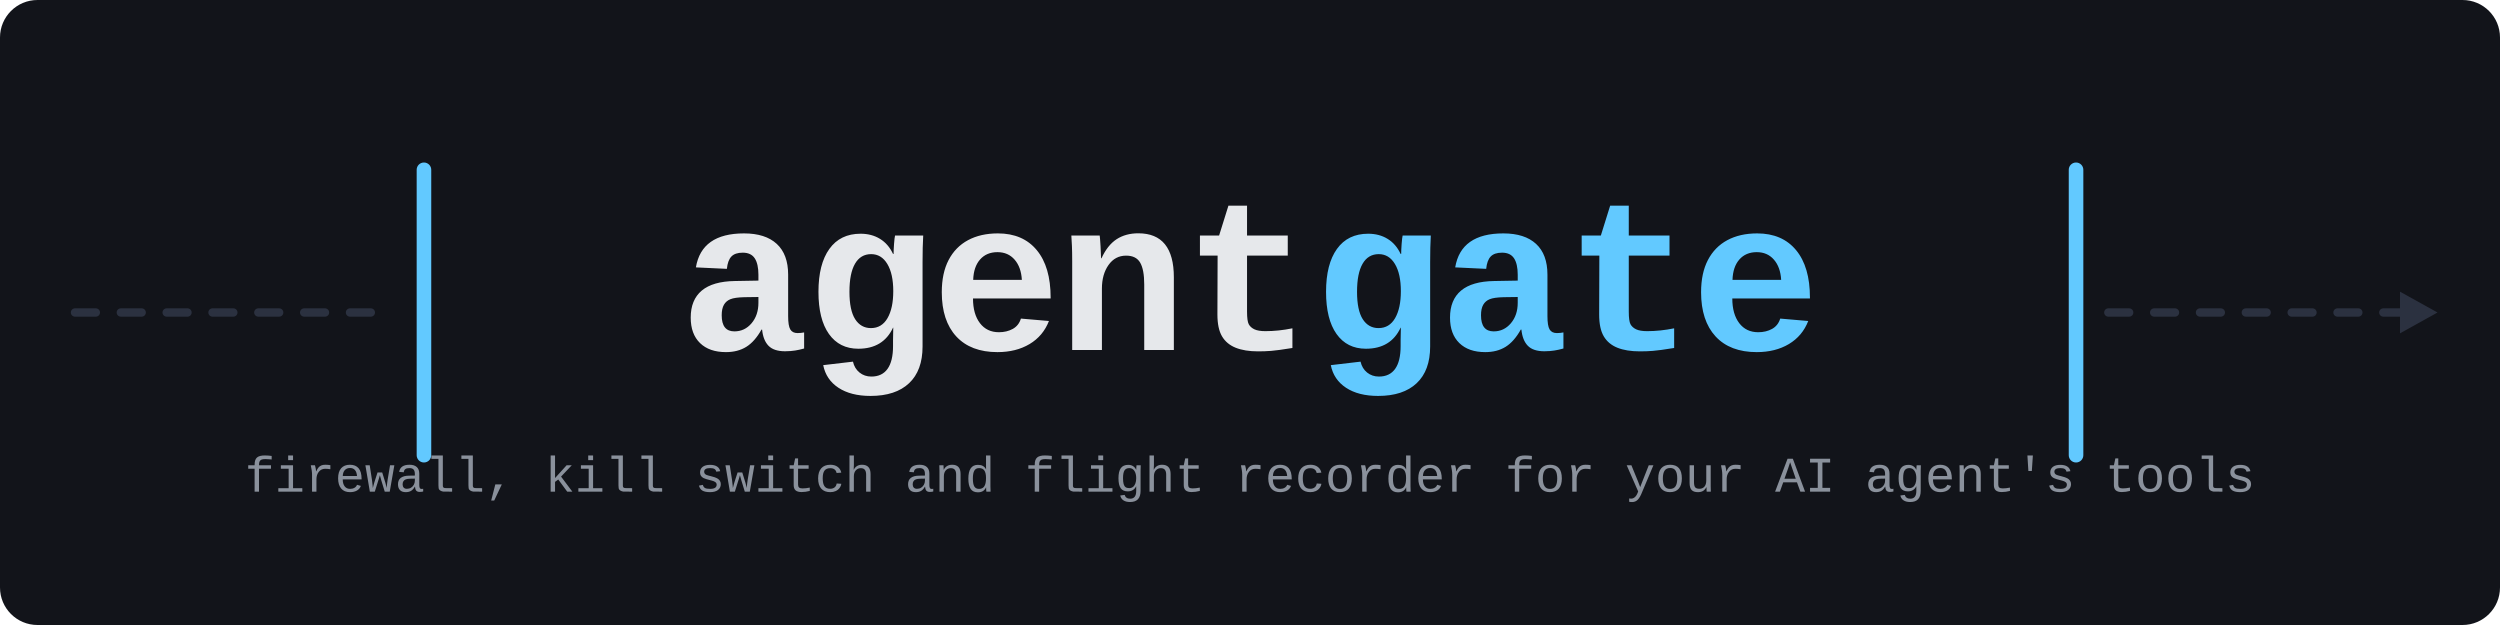
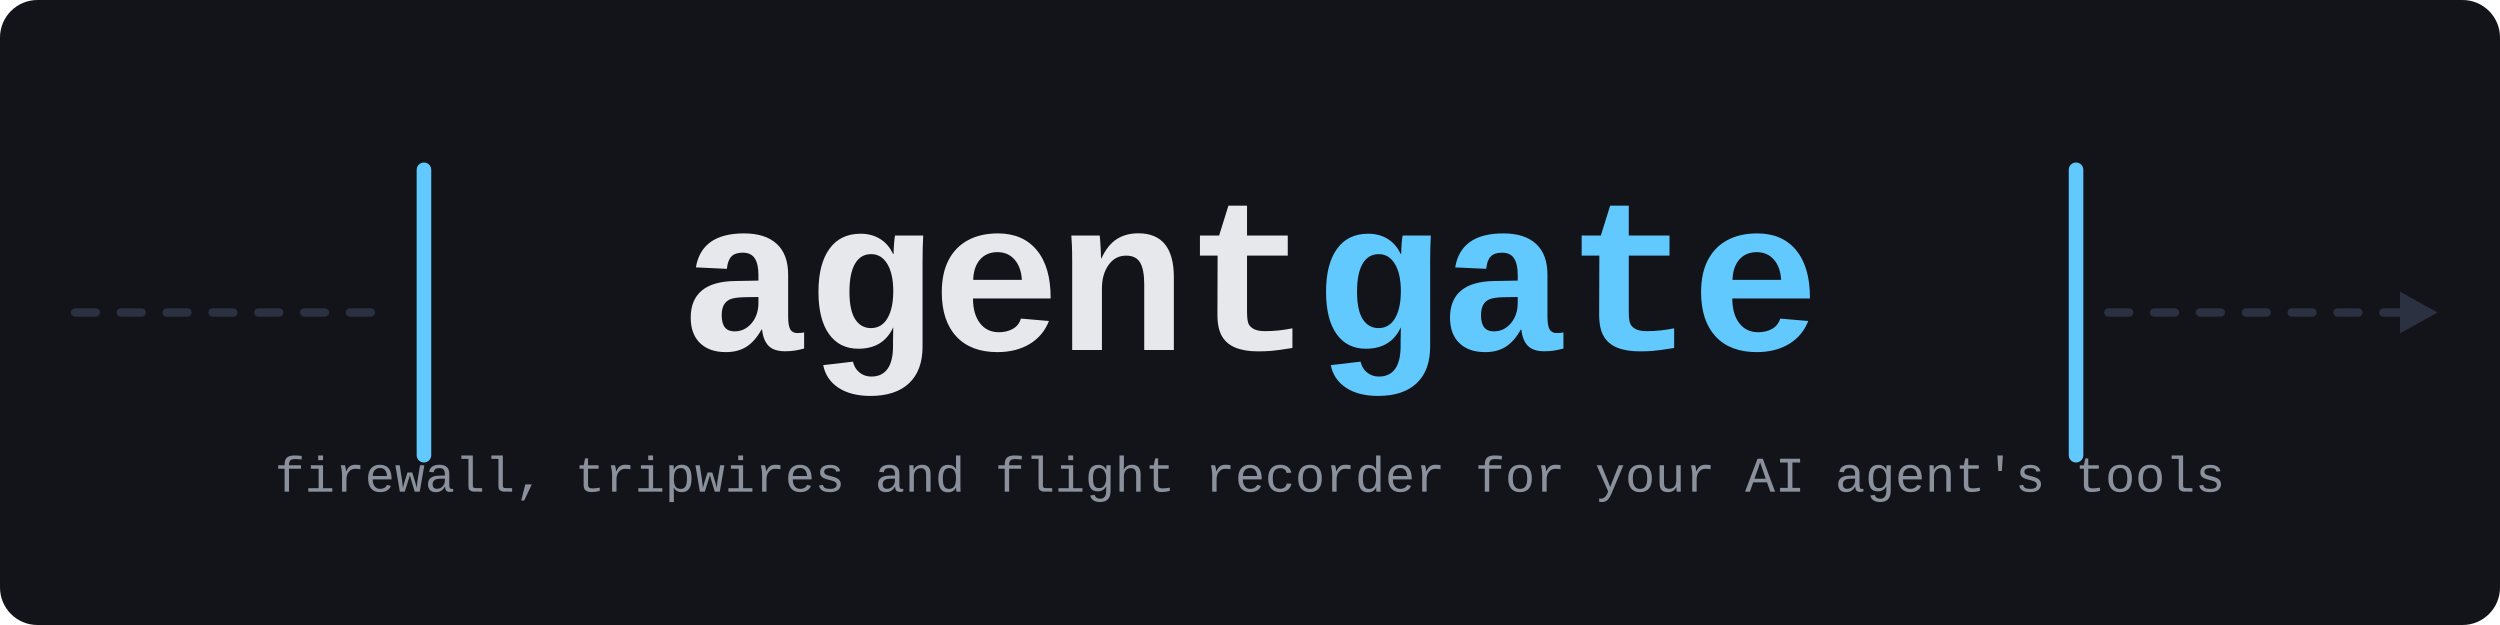
- <svg xmlns="http://www.w3.org/2000/svg" viewBox="0 0 1200 300" width="1200" height="300" role="img" aria-label="agentgate: firewall, kill switch and flight recorder for your AI agent's tools">
+ <svg xmlns="http://www.w3.org/2000/svg" viewBox="0 0 1200 300" width="1200" height="300" role="img" aria-label="agentgate: firewall, tripwires and flight recorder for your AI agent's tools">
  <rect width="1200" height="300" rx="18" fill="#12141a" />
  <line x1="36" y1="150" x2="188" y2="150" stroke="#2b3140" stroke-width="4" stroke-dasharray="10 12" stroke-linecap="round" />
  <line x1="1012" y1="150" x2="1164" y2="150" stroke="#2b3140" stroke-width="4" stroke-dasharray="10 12" stroke-linecap="round" />
  <polygon points="1152,140 1170,150 1152,160" fill="#2b3140" />
  <rect x="200" y="78" width="7" height="144" rx="3.5" fill="#62c9ff" />
  <rect x="993" y="78" width="7" height="144" rx="3.5" fill="#62c9ff" />
  <text x="600" y="168" text-anchor="middle" font-family="ui-monospace, 'SF Mono', Menlo, Consolas, 'Liberation Mono', monospace" font-size="104" font-weight="700" letter-spacing="-2" fill="#e6e8eb">agent<tspan fill="#62c9ff">gate</tspan>
  </text>
-   <text x="600" y="236" text-anchor="middle" font-family="ui-monospace, 'SF Mono', Menlo, Consolas, 'Liberation Mono', monospace" font-size="24" fill="#8a919c">firewall, kill switch and flight recorder for your AI agent's tools</text>
+   <text x="600" y="236" text-anchor="middle" font-family="ui-monospace, 'SF Mono', Menlo, Consolas, 'Liberation Mono', monospace" font-size="24" fill="#8a919c">firewall, tripwires and flight recorder for your AI agent's tools</text>
</svg>
